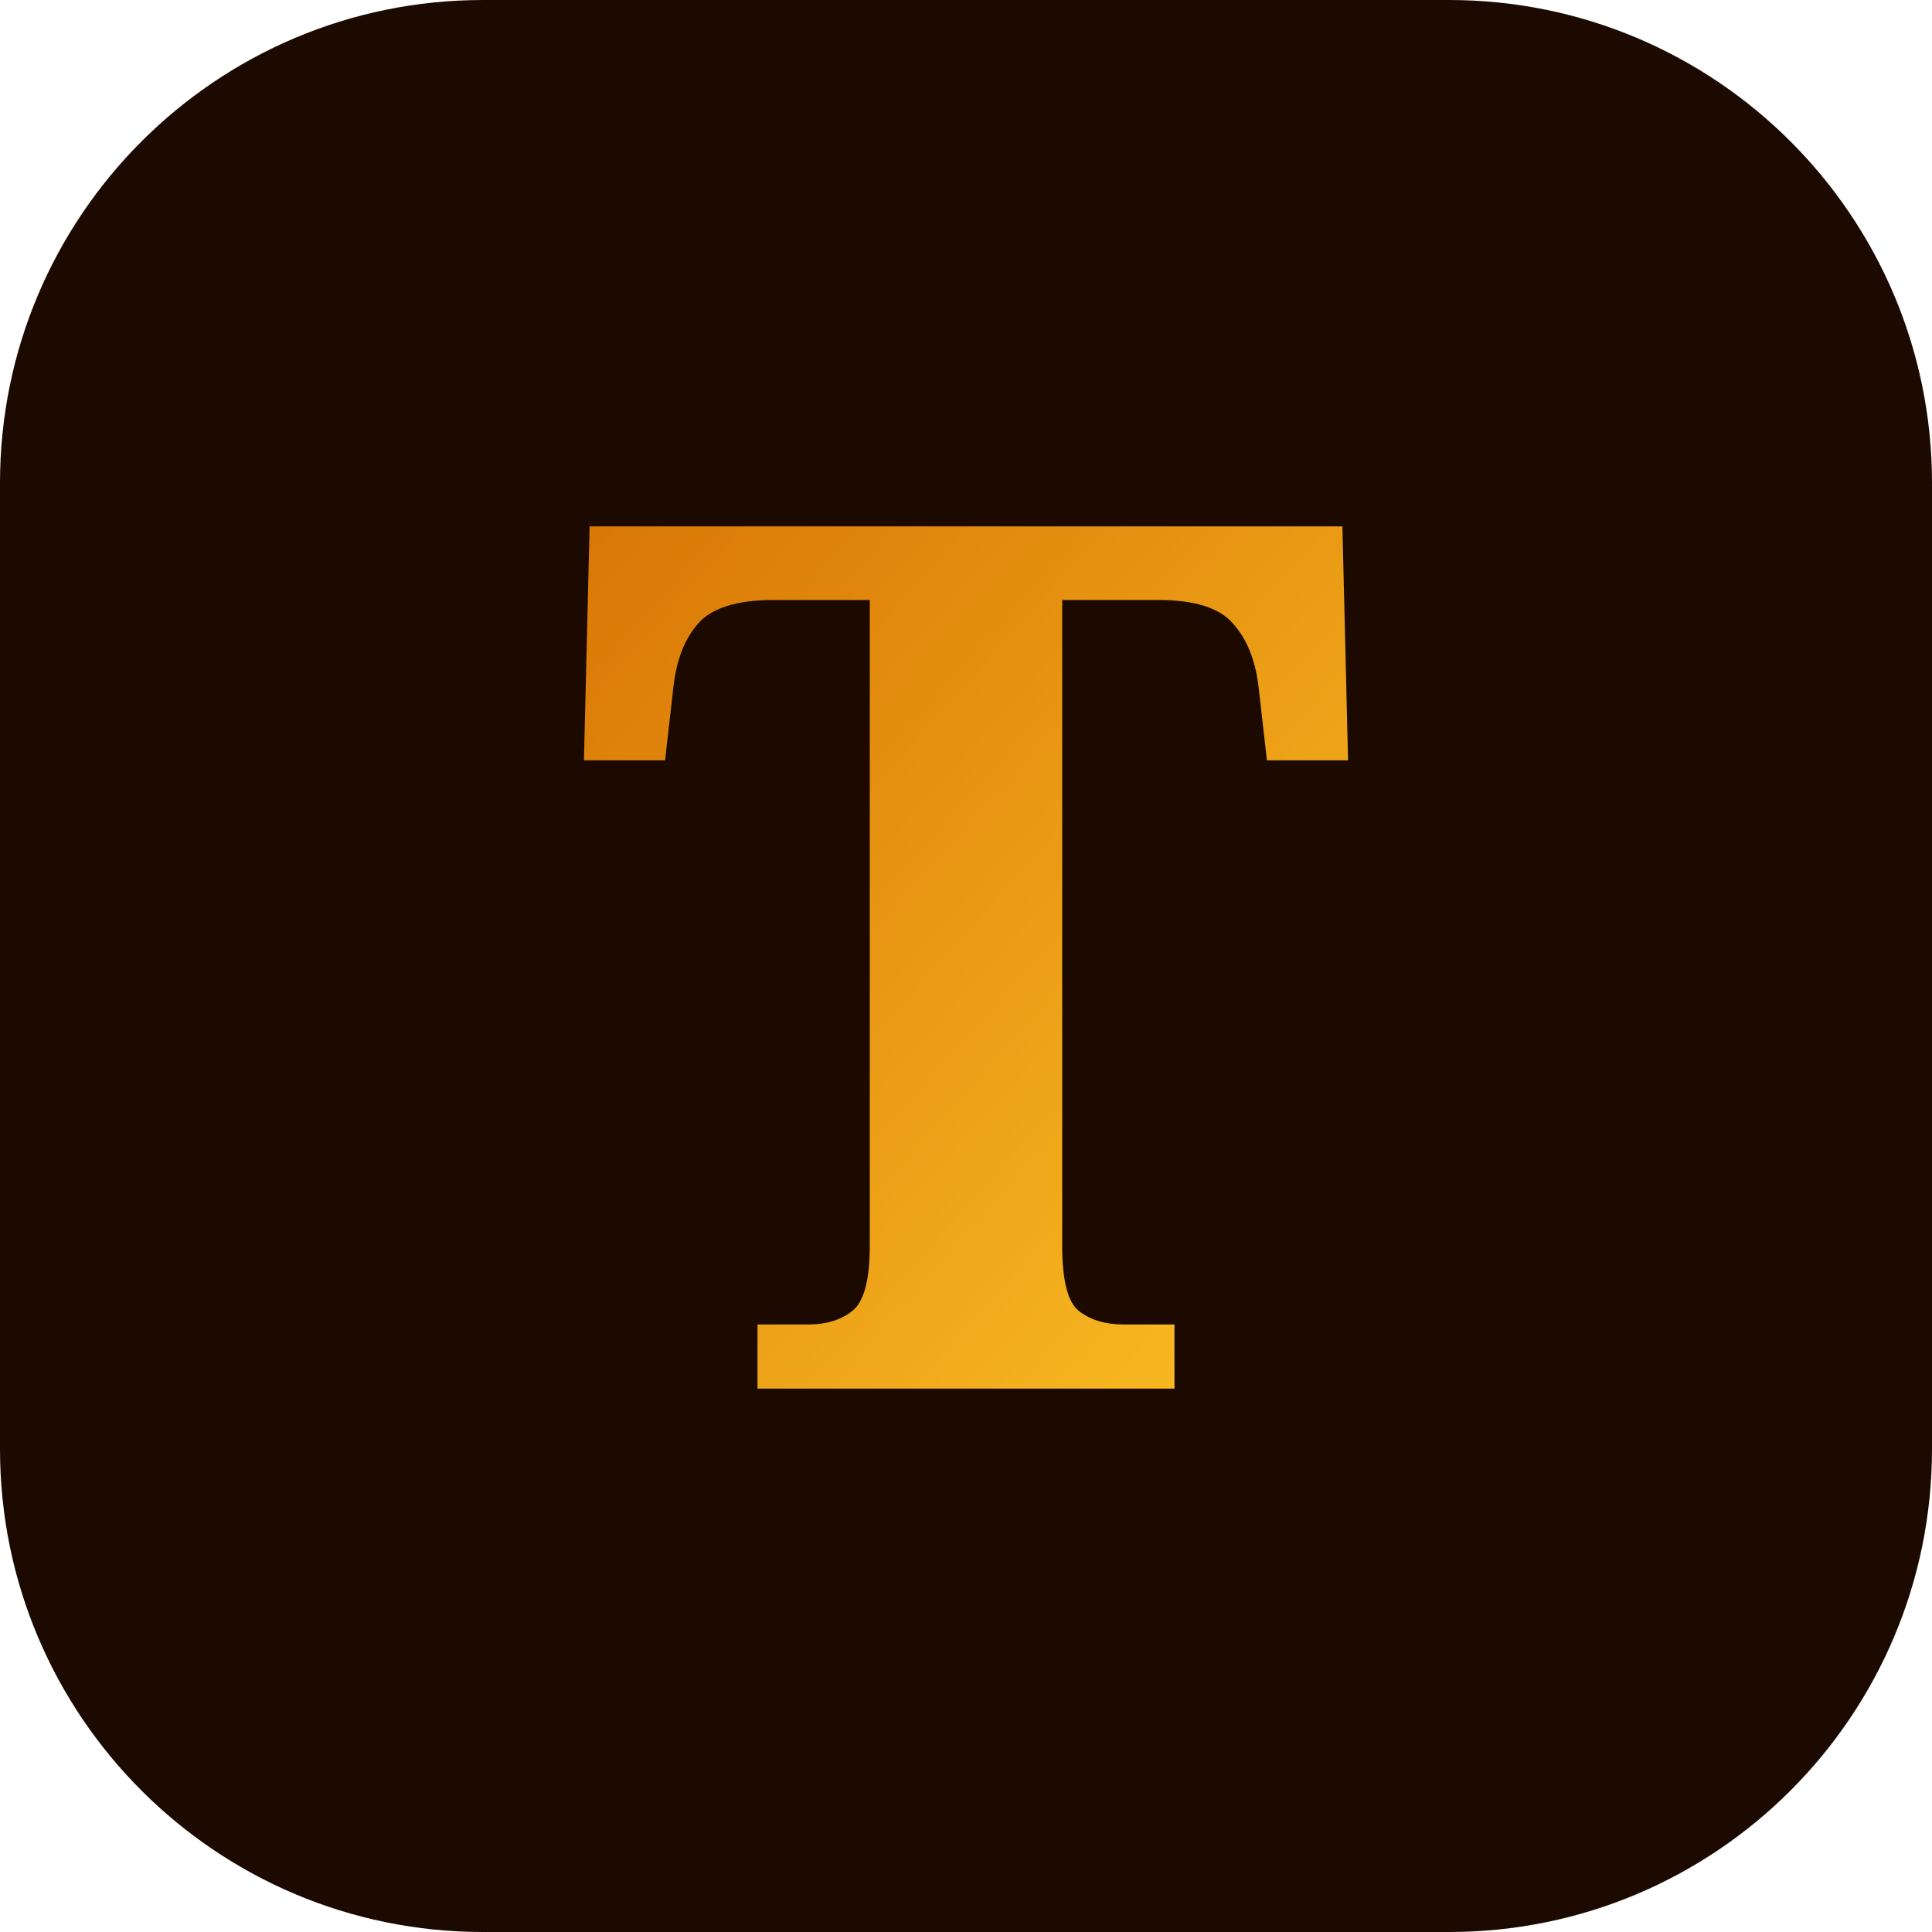
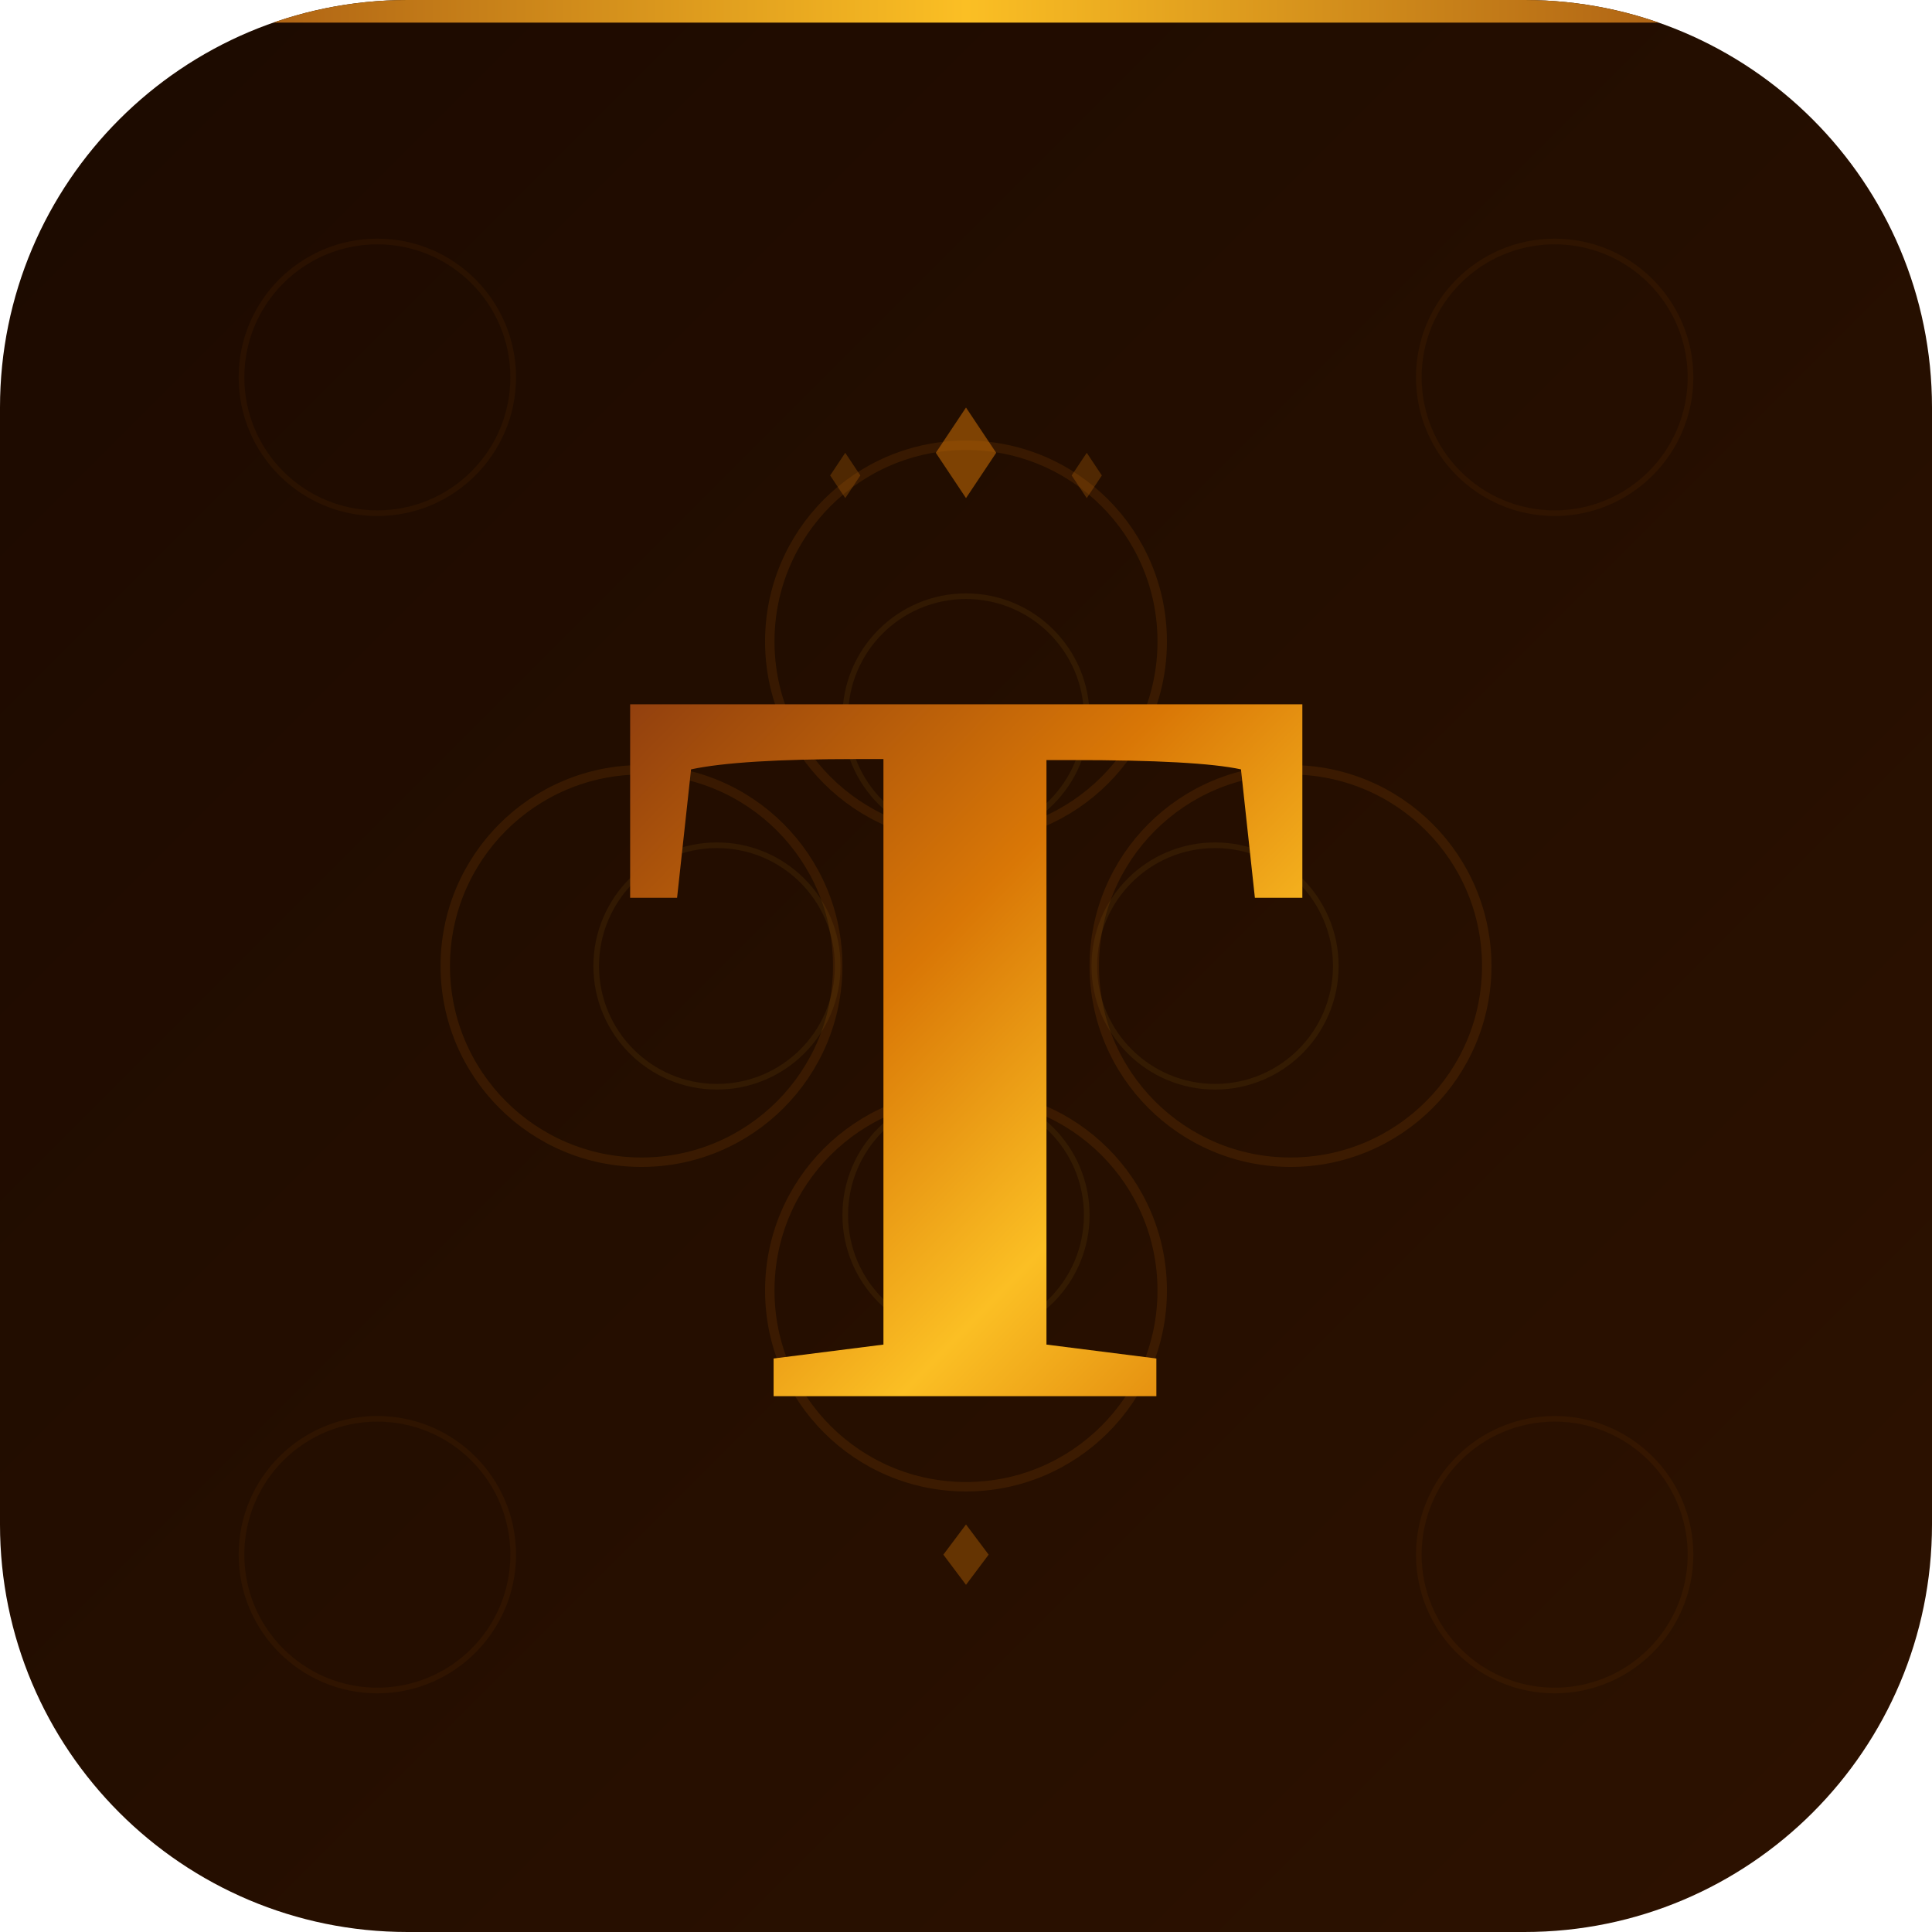
- <svg xmlns="http://www.w3.org/2000/svg" viewBox="0 0 32 32">
+ <svg xmlns="http://www.w3.org/2000/svg" viewBox="0 0 512 512">
  <defs>
-     <linearGradient id="g" x1="0%" y1="0%" x2="100%" y2="100%">
-       <stop offset="0%" style="stop-color:#d97706" />
-       <stop offset="100%" style="stop-color:#fbbf24" />
+     <linearGradient id="bg" x1="0%" y1="0%" x2="100%" y2="100%">
+       <stop offset="0%" stop-color="#1c0a00" />
+       <stop offset="100%" stop-color="#2d1200" />
    </linearGradient>
+     <linearGradient id="gold" x1="0%" y1="0%" x2="100%" y2="100%">
+       <stop offset="0%" stop-color="#92400e" />
+       <stop offset="40%" stop-color="#d97706" />
+       <stop offset="70%" stop-color="#fbbf24" />
+       <stop offset="100%" stop-color="#d97706" />
+     </linearGradient>
+     <linearGradient id="goldBorder" x1="0%" y1="0%" x2="100%" y2="0%">
+       <stop offset="0%" stop-color="#92400e" />
+       <stop offset="50%" stop-color="#fbbf24" />
+       <stop offset="100%" stop-color="#92400e" />
+     </linearGradient>
+     <clipPath id="roundRect">
+       <rect width="512" height="512" rx="108" ry="108" />
+     </clipPath>
  </defs>
-   <rect width="32" height="32" rx="8" fill="#1c0a00" />
-   <text x="16" y="23" font-family="serif" font-size="20" font-weight="bold" text-anchor="middle" fill="url(#g)">T</text>
+   <rect width="512" height="512" rx="108" ry="108" fill="url(#bg)" />
+   <rect x="0" y="0" width="512" height="6" rx="3" fill="url(#goldBorder)" clip-path="url(#roundRect)" />
+   <g opacity="0.12" stroke="#d97706" stroke-width="2.5" fill="none">
+     <ellipse cx="256" cy="170" rx="52" ry="52" />
+     <ellipse cx="256" cy="342" rx="52" ry="52" />
+     <ellipse cx="170" cy="256" rx="52" ry="52" />
+     <ellipse cx="342" cy="256" rx="52" ry="52" />
+   </g>
+   <g opacity="0.07" stroke="#fbbf24" stroke-width="1.5" fill="none">
+     <ellipse cx="256" cy="190" rx="32" ry="32" />
+     <ellipse cx="256" cy="322" rx="32" ry="32" />
+     <ellipse cx="190" cy="256" rx="32" ry="32" />
+     <ellipse cx="322" cy="256" rx="32" ry="32" />
+   </g>
+   <g opacity="0.06" stroke="#d97706" stroke-width="1.5" fill="none">
+     <ellipse cx="100" cy="100" rx="36" ry="36" />
+     <ellipse cx="412" cy="100" rx="36" ry="36" />
+     <ellipse cx="100" cy="412" rx="36" ry="36" />
+     <ellipse cx="412" cy="412" rx="36" ry="36" />
+   </g>
+   <path d="M256 108 L264 120 L256 132 L248 120 Z" fill="#d97706" opacity="0.5" />
+   <path d="M224 120 L228 126 L224 132 L220 126 Z" fill="#d97706" opacity="0.25" />
+   <path d="M288 120 L292 126 L288 132 L284 126 Z" fill="#d97706" opacity="0.25" />
+   <text x="256" y="370" font-family="Georgia, 'Playfair Display', 'Times New Roman', serif" font-size="280" font-weight="bold" text-anchor="middle" fill="url(#gold)" letter-spacing="-8">T</text>
+   <line x1="160" y1="410" x2="352" y2="410" stroke="url(#goldBorder)" stroke-width="2.5" stroke-linecap="round" opacity="0.4" />
+   <path d="M256 404 L262 412 L256 420 L250 412 Z" fill="#d97706" opacity="0.35" />
</svg>
